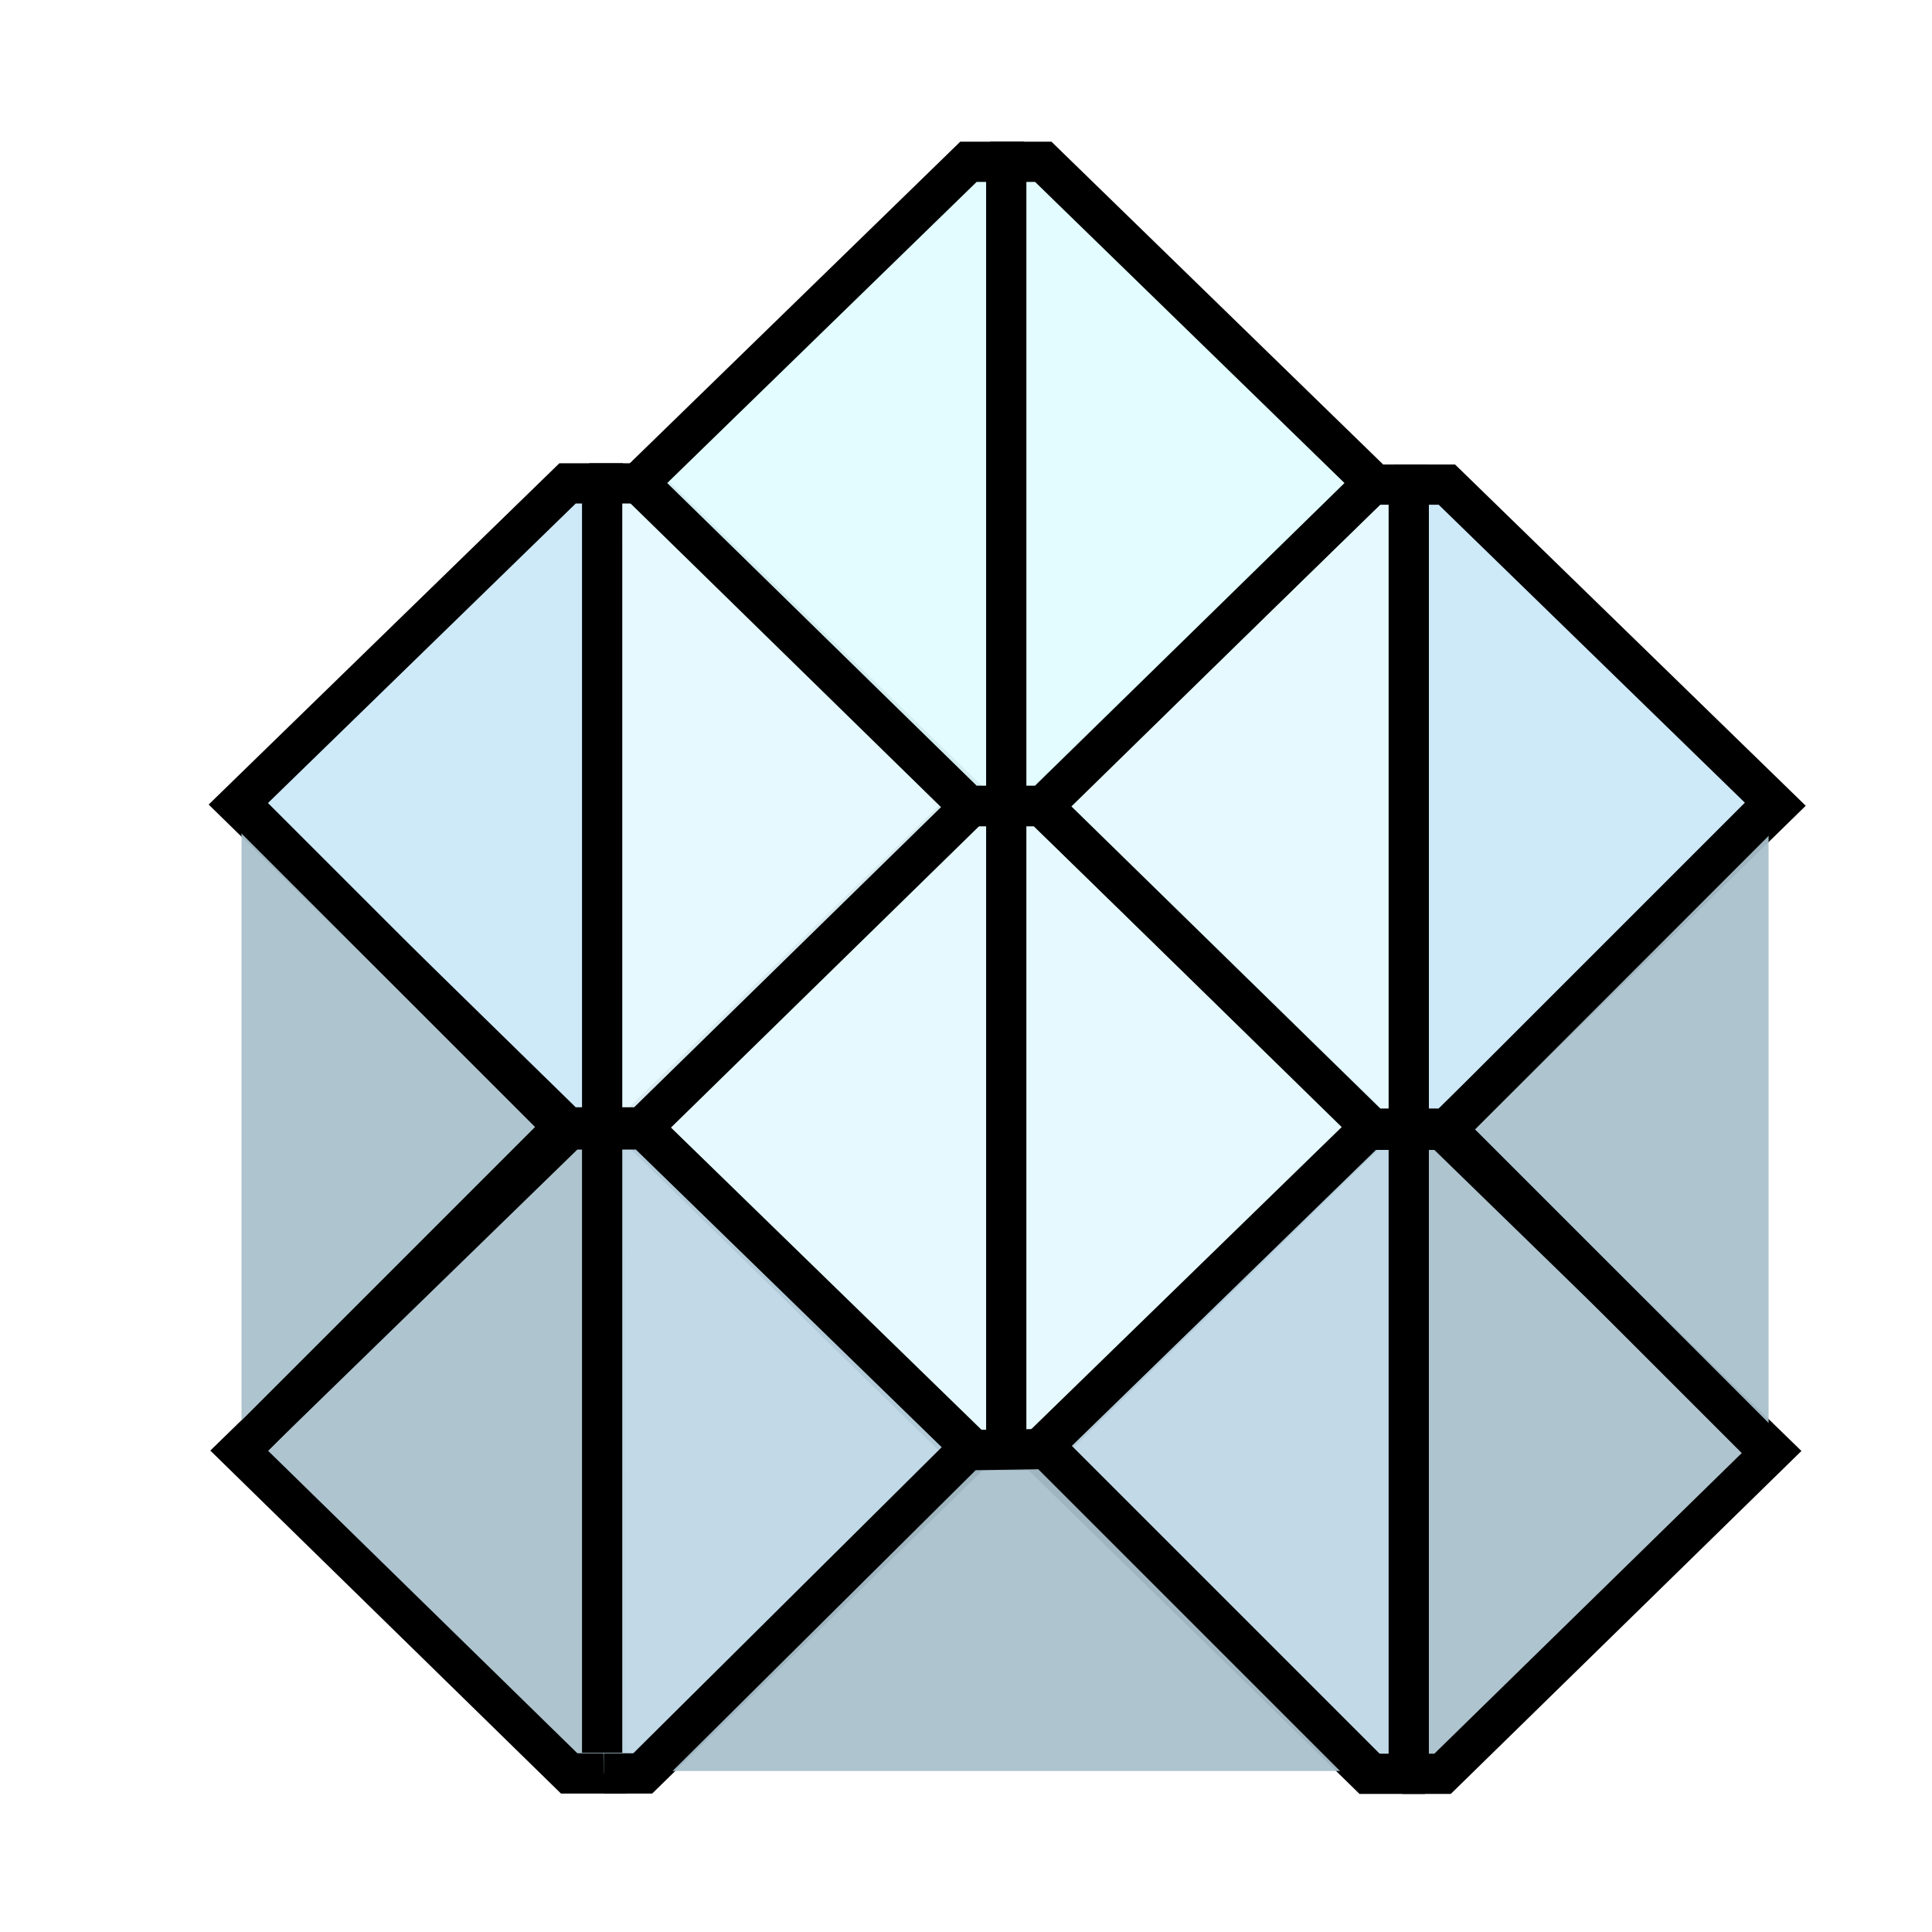
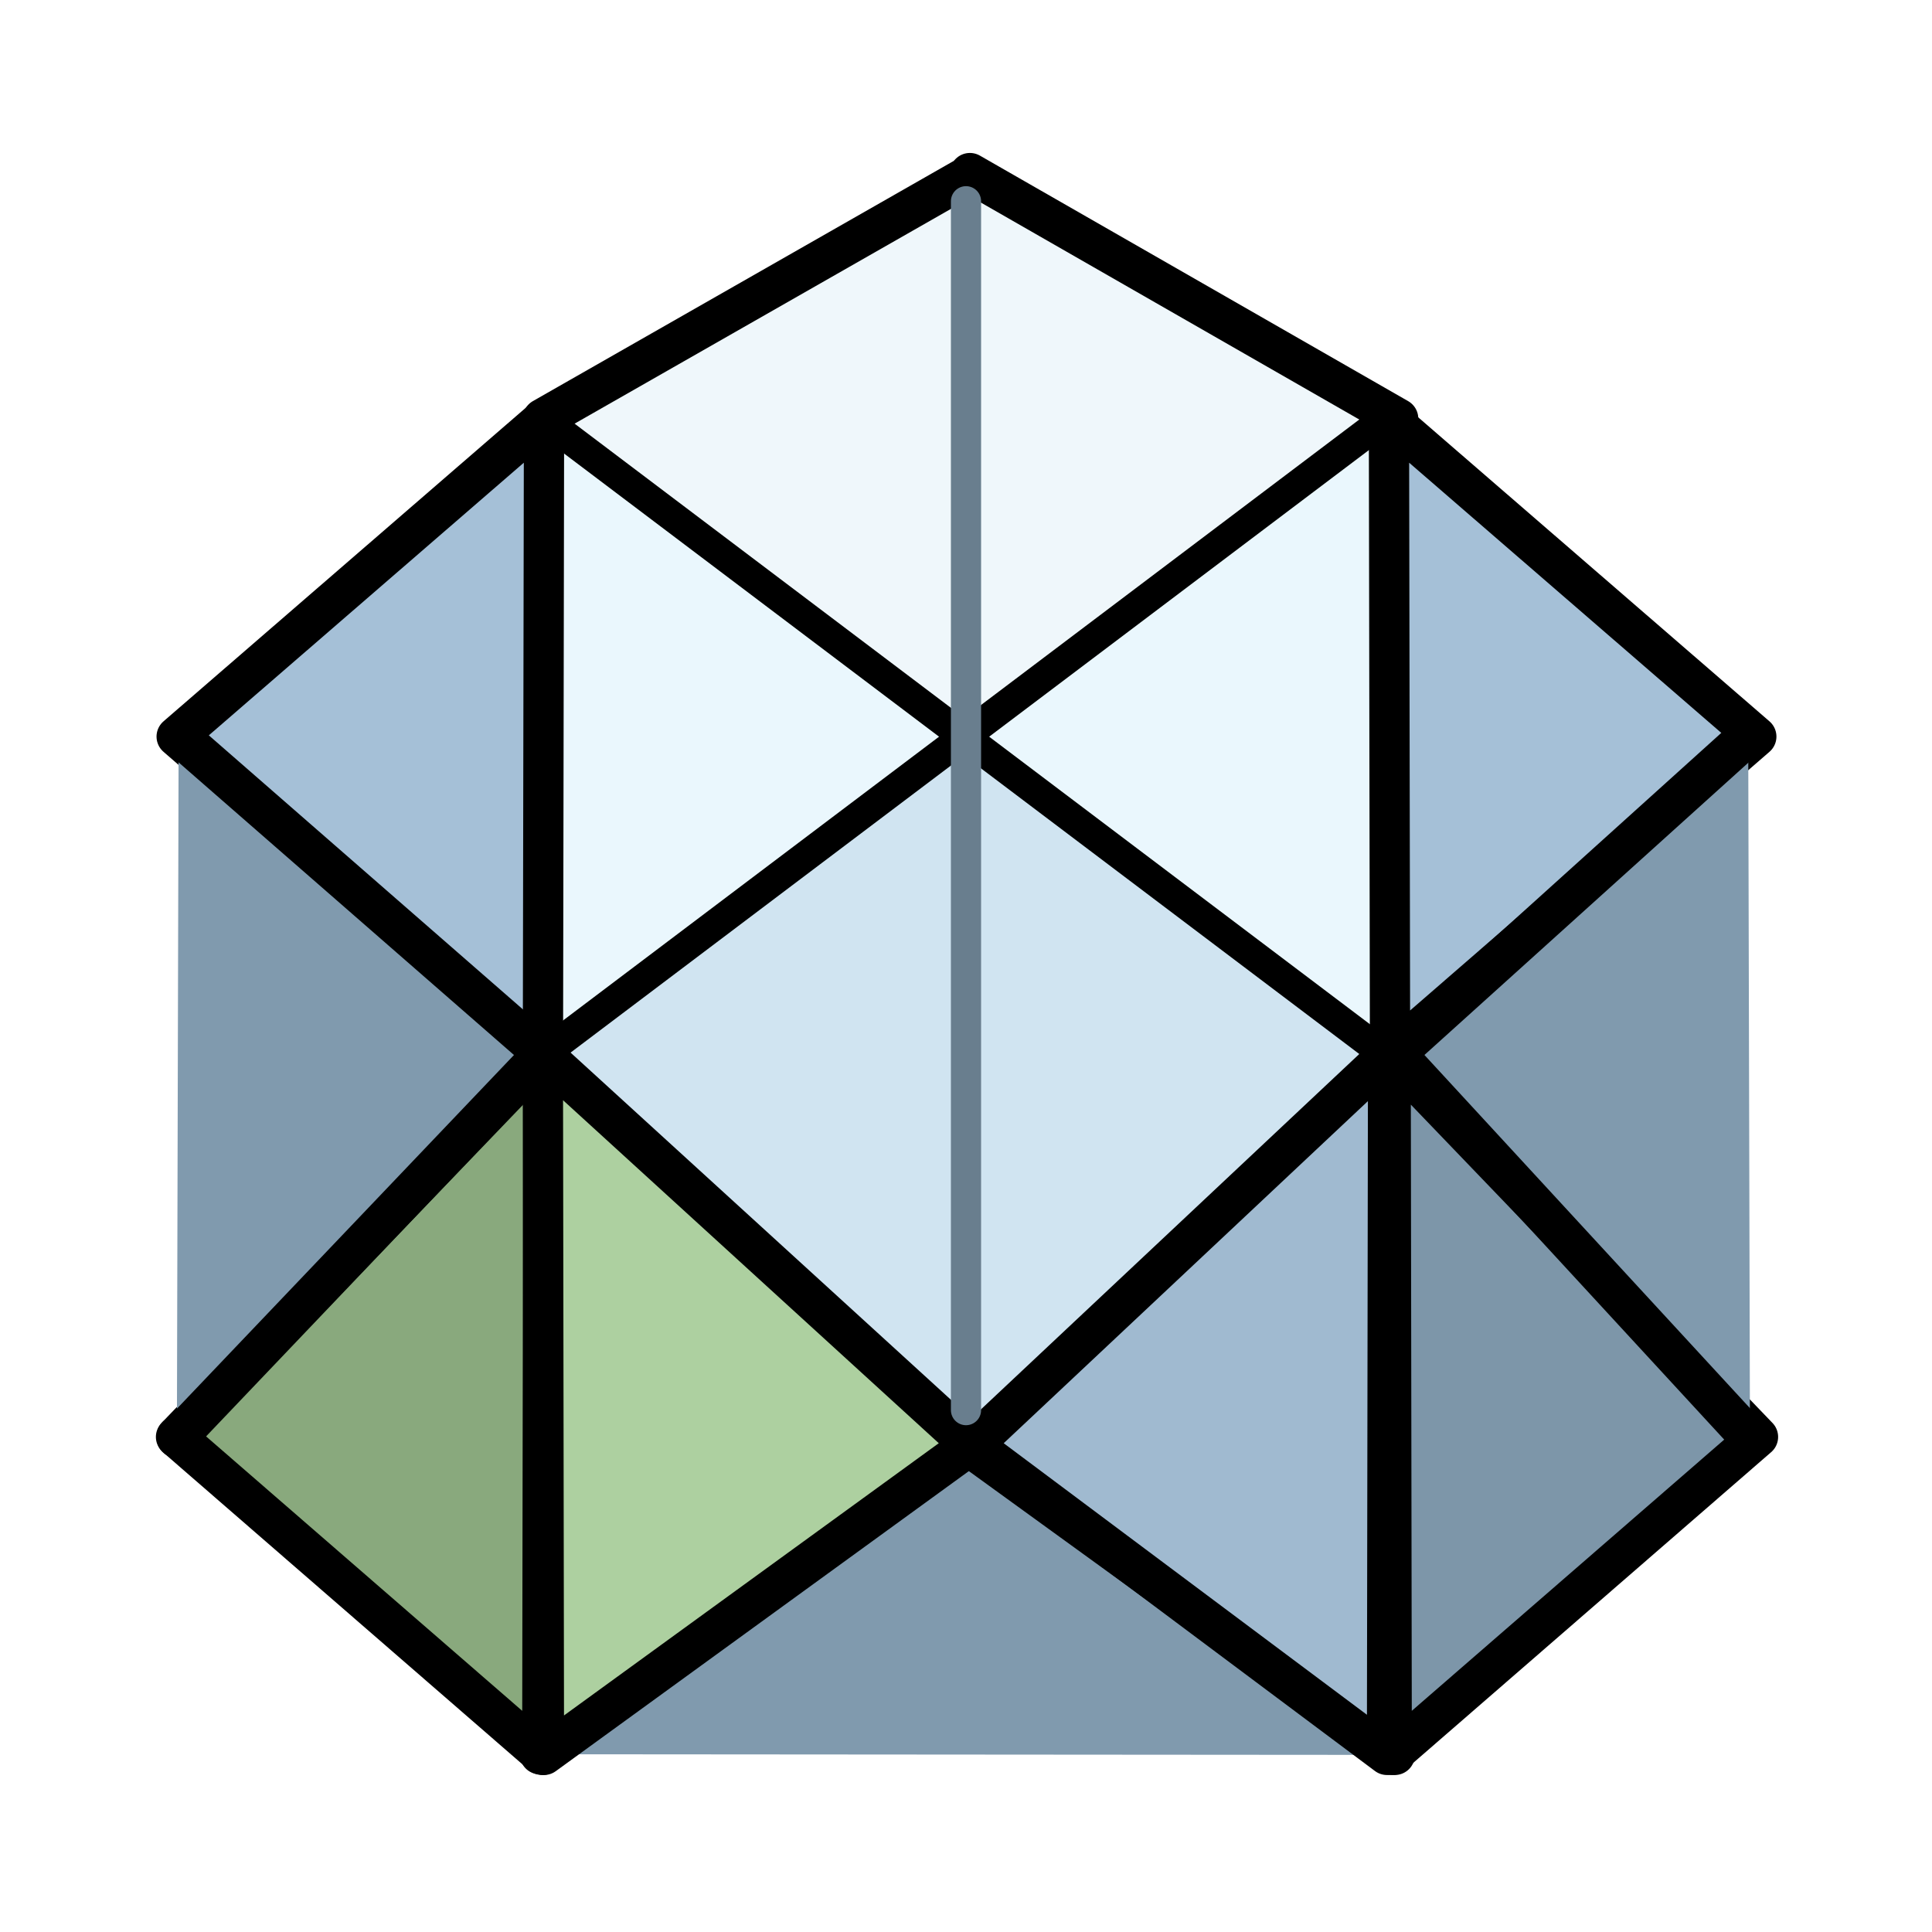
<svg xmlns="http://www.w3.org/2000/svg" width="48" height="48" viewBox="0 0 48 48" version="1.1" id="svg1" xml:space="preserve">
  <defs id="defs1" />
  <g id="layer1" style="display:none">
    <path style="fill:none;stroke:#000000;stroke-width:0.2;stroke-linecap:round;stroke-linejoin:round;stroke-dasharray:none;stroke-opacity:1" d="M 23.728,42 V 8.367 Z" id="path10" />
    <path style="fill:none;stroke:#000000;stroke-width:0.2;stroke-linecap:round;stroke-linejoin:miter;stroke-dasharray:none;stroke-opacity:1" d="m 15.326,17 -0.017,15.853" id="path12" />
    <path style="display:inline;fill:none;stroke:#000000;stroke-width:0.2;stroke-linecap:round;stroke-linejoin:miter;stroke-dasharray:none;stroke-opacity:1" d="m 32.5,17 -0.017,16.5" id="path12-2" />
    <path style="display:inline;fill:none;stroke:#000000;stroke-width:0.2;stroke-linecap:butt;stroke-linejoin:miter;stroke-dasharray:none;stroke-opacity:1" d="M 16.033,16.035 32.967,33" id="path12-5" />
    <path style="fill:none;stroke:#000000;stroke-width:0.2;stroke-linecap:butt;stroke-linejoin:miter;stroke-dasharray:none;stroke-opacity:1" d="M 6.854,41.146 31.973,16.027" id="path15" />
    <path style="display:inline;fill:none;stroke:#000000;stroke-width:0.2;stroke-linecap:round;stroke-linejoin:round;stroke-dasharray:none;stroke-opacity:1" d="M 32,16 39.633,8.367" id="path15-1" />
    <path style="fill:none;stroke:#000000;stroke-width:1px;stroke-linecap:butt;stroke-linejoin:miter;stroke-opacity:1" d="M 3.984,46 H 25" id="path16" />
    <path style="display:inline;fill:none;stroke:#000000;stroke-width:1px;stroke-linecap:butt;stroke-linejoin:miter;stroke-opacity:1" d="M 25,46 H 46.016" id="path16-1" />
    <path style="fill:none;stroke:#000000;stroke-width:0.2;stroke-linecap:round;stroke-linejoin:round;stroke-dasharray:none;stroke-opacity:1" d="m 7,25.429 v 4.54 11.61" id="path18" />
    <path style="display:inline;fill:none;stroke:#000000;stroke-width:0.2;stroke-linecap:round;stroke-linejoin:round;stroke-dasharray:none;stroke-opacity:1" d="m 40.456,8.413 v 4.547 11.627" id="path18-8" />
    <path style="fill:none;stroke:#000000;stroke-width:0.2;stroke-linecap:round;stroke-linejoin:miter;stroke-dasharray:none;stroke-opacity:1" d="M 7,25.159 23.09,41.667" id="path20" />
    <path style="display:inline;fill:none;stroke:#000000;stroke-width:0.2;stroke-linecap:round;stroke-linejoin:round;stroke-dasharray:none;stroke-opacity:1" d="M 7.258,25.031 23.5,8.367" id="path20-3" />
    <path style="display:inline;fill:none;stroke:#000000;stroke-width:0.2;stroke-linecap:round;stroke-linejoin:round;stroke-dasharray:none;stroke-opacity:1" d="M 40.484,25 24.403,8.5" id="path20-3-4" />
    <path style="display:inline;fill:none;stroke:#000000;stroke-width:0.2;stroke-linecap:round;stroke-linejoin:miter;stroke-dasharray:none;stroke-opacity:1" d="M 24.36,41.694 40.424,25.213" id="path20-3-5" />
    <path style="fill:none;stroke:#000000;stroke-width:0.2;stroke-linecap:round;stroke-linejoin:round;stroke-dasharray:none;stroke-opacity:1" d="M 23.944,8.367 H 40.506" id="path21" />
    <path style="fill:none;stroke:#000000;stroke-width:0.2;stroke-linecap:butt;stroke-linejoin:miter;stroke-dasharray:none;stroke-opacity:1" d="M 7,41.579 H 23.536" id="path22" />
  </g>
-   <g id="layer2">
-     <g id="g23" style="fill:#e3f8ff;fill-opacity:0.941">
-       <path id="path23-9-98" style="fill:#e3f8ff;fill-opacity:0.941;stroke:#000000;stroke-width:1px;stroke-linecap:butt;stroke-linejoin:miter;stroke-opacity:1" d="m 25.45,36.03 h -1.419 l -8.2,-8.02 v 0 l 8.2,-7.98 h 1.379" />
-       <path id="path23-9-9-69" style="fill:#e3f8ff;fill-opacity:0.941;stroke:#000000;stroke-width:1px;stroke-linecap:butt;stroke-linejoin:miter;stroke-opacity:1" d="m 24.891,36.03 h 0.999 l 8.2,-8.02 v 0 l -8.2,-7.98 h -1.319" />
-     </g>
-     <path id="path23-9-98-2" style="fill:#e3f8ff;fill-opacity:0.941;stroke:#000000;stroke-width:1px;stroke-linecap:butt;stroke-linejoin:miter;stroke-opacity:1" d="m 35.507,28.04 h -1.419 l -8.2,-8.02 v 0 l 8.2,-7.98 h 1.379" />
-     <path id="path23-9-9-69-5" style="fill:#cbe7f7;fill-opacity:0.941;stroke:#000000;stroke-width:1px;stroke-linecap:butt;stroke-linejoin:miter;stroke-opacity:1" d="m 34.948,28.04 h 0.999 l 8.2,-8.02 v 0 l -8.2,-7.98 h -1.319" />
-     <path id="path23-9-98-2-6" style="fill:#cbe7f7;fill-opacity:0.941;stroke:#000000;stroke-width:1px;stroke-linecap:butt;stroke-linejoin:miter;stroke-opacity:1" d="M 15.519,28.01 H 14.1 L 5.9,19.99 v 0 l 8.2,-7.98 h 1.379" />
-     <path id="path23-9-9-69-5-3" style="fill:#e3f8ff;fill-opacity:0.941;stroke:#000000;stroke-width:1px;stroke-linecap:butt;stroke-linejoin:miter;stroke-opacity:1" d="m 14.96,28.01 h 0.999 l 8.2,-8.02 v 0 l -8.2,-7.98 H 14.64" />
-     <g id="g23-2-3" transform="translate(0.029683,-16.01)" style="fill:#e0fbff;fill-opacity:0.941">
-       <path id="path23-9-98-2-2" style="fill:#e0fbff;fill-opacity:0.941;stroke:#000000;stroke-width:1px;stroke-linecap:butt;stroke-linejoin:miter;stroke-opacity:1" d="m 25.45,36.03 h -1.419 l -8.2,-8.02 v 0 l 8.2,-7.98 h 1.379" />
-       <path id="path23-9-9-69-5-2" style="fill:#e0fbff;fill-opacity:0.941;stroke:#000000;stroke-width:1px;stroke-linecap:butt;stroke-linejoin:miter;stroke-opacity:1" d="m 24.891,36.03 h 0.999 l 8.2,-8.02 v 0 l -8.2,-7.98 h -1.319" />
-     </g>
-     <path id="path23-9-98-2-3" style="fill:#bed7e5;fill-opacity:0.941;stroke:#000000;stroke-width:1px;stroke-linecap:butt;stroke-linejoin:miter;stroke-opacity:1" d="m 35.4,44.07 h -1.419 l -8.2,-8.02 v 0 l 8.2,-7.98 H 35.36" />
-     <path id="path23-9-9-69-5-9" style="fill:#a9c0cc;fill-opacity:0.941;stroke:#000000;stroke-width:1px;stroke-linecap:butt;stroke-linejoin:miter;stroke-opacity:1" d="M 34.841,44.07 H 35.84 l 8.2,-8.02 v 0 l -8.2,-7.98 h -1.319" />
-     <path id="path23-9-98-2-63" style="fill:#a9c0cc;fill-opacity:0.941;stroke:#000000;stroke-width:1px;stroke-linecap:butt;stroke-linejoin:miter;stroke-opacity:1" d="m 15.56,44.06 h -1.419 l -8.2,-8.02 v 0 l 8.2,-7.98 H 15.52" />
-     <path id="path23-9-9-69-5-97" style="fill:#bed7e5;fill-opacity:0.941;stroke:#000000;stroke-width:1px;stroke-linecap:butt;stroke-linejoin:miter;stroke-opacity:1" d="M 15.001,44.06 H 16 l 8.2,-8.02 v 0 L 16,28.06 h -1.319" />
-     <path style="fill:#a9c0cc;fill-opacity:0.941;stroke:#000000;stroke-width:1px;stroke-linecap:butt;stroke-linejoin:miter;stroke-opacity:1" d="M 16,44 24.031,36.03 26,36 l 8,8" id="path23" />
-     <path style="fill:#a9c0cc;fill-opacity:0.941;stroke:#000000;stroke-width:1px;stroke-linecap:butt;stroke-linejoin:miter;stroke-opacity:1" d="m 6,20 8,8 -8,8" id="path24" />
-     <path style="fill:#a9c0cc;fill-opacity:0.941;stroke:#000000;stroke-width:1px;stroke-linecap:butt;stroke-linejoin:miter;stroke-opacity:1" d="m 43.94,20.06 -8,8 8,8" id="path24-3" />
-     <path style="fill:#cce8f6;fill-opacity:0.941;stroke:#000000;stroke-width:1px;stroke-linecap:butt;stroke-linejoin:miter;stroke-opacity:1" d="M 35,12.02 V 44.51" id="path23-98" />
-     <path style="fill:#cce8f6;fill-opacity:0.941;stroke:#000000;stroke-width:1px;stroke-linecap:butt;stroke-linejoin:miter;stroke-opacity:1" d="m 14.96,11.575 v 31.97" id="path23-17" />
-     <path style="fill:#cce8f6;fill-opacity:0.941;stroke:#000000;stroke-width:1px;stroke-linecap:butt;stroke-linejoin:miter;stroke-opacity:1" d="M 25,4.02 V 36.03" id="path23-99" />
+   <g id="layer3">
+     <path id="path1-0-7-6-7-11-5" style="display:inline;fill:#809aae;fill-opacity:1;stroke:#000000;stroke-width:1;stroke-linecap:round;stroke-linejoin:round;stroke-dasharray:none;stroke-opacity:1" d="M 34.653,43.6 24.027,35.9 13.415,43.584" />
+     <path style="display:inline;fill:#eaf7fd;fill-opacity:1;stroke:none;stroke-width:1;stroke-linecap:round;stroke-linejoin:round;stroke-dasharray:none;stroke-opacity:1" d="M 13.487,10.4 24.113,18.5 13.513,26.2 Z" id="path1-0-7-6-7-7-8" />
+     <path style="display:inline;fill:#eff7fb;fill-opacity:1;stroke:none;stroke-width:1;stroke-linecap:round;stroke-linejoin:round;stroke-dasharray:none;stroke-opacity:1" d="M 24.113,4.3 13.487,10.4 24.087,18.5 Z" id="path1-0-7-6-7" />
+     <path style="display:inline;fill:#eff7fb;fill-opacity:1;stroke:none;stroke-width:1;stroke-linecap:round;stroke-linejoin:round;stroke-dasharray:none;stroke-opacity:1" d="M 24.097,4.3 34.724,10.4 24.124,18.5 Z" id="path1-0-7-6-7-7" />
+     <path style="display:inline;fill:#d0e4f1;fill-opacity:1;stroke:none;stroke-width:1;stroke-linecap:round;stroke-linejoin:round;stroke-dasharray:none;stroke-opacity:1" d="m 24.153,18.5 -10.627,7.7 10.6,9.7 z" id="path1-0-7-6-7-45" />
+     <path style="display:inline;fill:#d0e4f1;fill-opacity:1;stroke:none;stroke-width:1;stroke-linecap:round;stroke-linejoin:round;stroke-dasharray:none;stroke-opacity:1" d="m 24.097,18.5 10.627,7.7 -10.6,9.7 z" id="path1-0-7-6-7-7-3" />
+     <path style="display:inline;fill:#eaf7fd;fill-opacity:1;stroke:none;stroke-width:1;stroke-linecap:round;stroke-linejoin:round;stroke-dasharray:none;stroke-opacity:1" d="m 34.724,10.4 -10.627,8.1 10.6,7.7 z" id="path1-0-7-6-7-9" />
+     <path style="display:inline;fill:#a5c0d7;fill-opacity:1;stroke:#000000;stroke-width:1;stroke-linecap:round;stroke-linejoin:round;stroke-dasharray:none;stroke-opacity:1" d="m 34.508,10.4 9.127,7.9 -9.1,7.9 z" id="path1-0-7-6-7-7-39" />
+     <path style="display:inline;fill:#a5c0d7;fill-opacity:1;stroke:#000000;stroke-width:1;stroke-linecap:round;stroke-linejoin:round;stroke-dasharray:none;stroke-opacity:1" d="m 13.516,10.4 -9.127,7.9 9.1,7.9 z" id="path1-0-7-6-7-0" />
+     <path style="display:inline;fill:#a0bad0;fill-opacity:1;stroke:#000000;stroke-width:1;stroke-linecap:round;stroke-linejoin:round;stroke-dasharray:none;stroke-opacity:1" d="m 34.487,26.2 -10.327,9.7 10.3,7.7 z" id="path1-0-7-6-7-07" />
+     <path style="display:inline;fill:#7d96a9;fill-opacity:1;stroke:#000000;stroke-width:1;stroke-linecap:round;stroke-linejoin:round;stroke-dasharray:none;stroke-opacity:1" d="m 34.55,26.2 9.127,9.5 -9.1,7.9 z" id="path1-0-7-6-7-7-2" />
+     <path style="display:inline;fill:#89a97d;fill-opacity:1;stroke:#000000;stroke-width:1;stroke-linecap:round;stroke-linejoin:round;stroke-dasharray:none;stroke-opacity:1" d="m 13.5,26.2 -9.127,9.5 9.1,7.9 z" id="path1-0-7-6-7-1" />
+     <path style="display:inline;fill:#add0a0;fill-opacity:1;stroke:#000000;stroke-width:1;stroke-linecap:round;stroke-linejoin:round;stroke-dasharray:none;stroke-opacity:1" d="m 13.487,26.2 10.627,9.7 -10.6,7.7 z" id="path1-0-7-6-7-7-6" />
+     <path id="path1" style="display:inline;fill:#809aae;fill-opacity:1;stroke:#000000;stroke-width:1;stroke-linecap:round;stroke-linejoin:round;stroke-dasharray:none;stroke-opacity:1" d="m 43.434,18.278 -8.754,7.9 8.797,9.545 7.5e-5,-0.045" />
+     <path id="path1-2" style="display:inline;fill:#809aae;fill-opacity:1;stroke:#000000;stroke-width:1;stroke-linecap:round;stroke-linejoin:round;stroke-dasharray:none;stroke-opacity:1" d="m 4.438,18.278 9.054,7.9 -9.097,9.545 -7.5e-5,-0.045" />
+     <path style="fill:#eff1f2;stroke:#000000;stroke-width:1px;stroke-linecap:round;stroke-linejoin:round;stroke-opacity:1;fill-opacity:1" d="M 13.487,10.4 24,4.4" id="path3" />
+     <path style="fill:none;stroke:#000000;stroke-width:1px;stroke-linecap:round;stroke-linejoin:round;stroke-opacity:1" d="M 34.737,10.4 24.097,4.3" id="path4" />
+     <path style="fill:none;stroke:#000000;stroke-width:0.75;stroke-linecap:butt;stroke-linejoin:miter;stroke-opacity:1;stroke-dasharray:none" d="M 13.489,26.2 34.424,10.4" id="path5" />
+     <path style="fill:none;stroke:#000000;stroke-width:0.75;stroke-linecap:butt;stroke-linejoin:miter;stroke-opacity:1;stroke-dasharray:none" d="M 13.487,10.4 34.411,26.2" id="path6" />
+     <path style="fill:none;stroke:#697e8e;stroke-width:0.75;stroke-linecap:round;stroke-linejoin:miter;stroke-dasharray:none;stroke-opacity:1" d="M 24,5 V 35.034" id="path2" />
  </g>
</svg>
